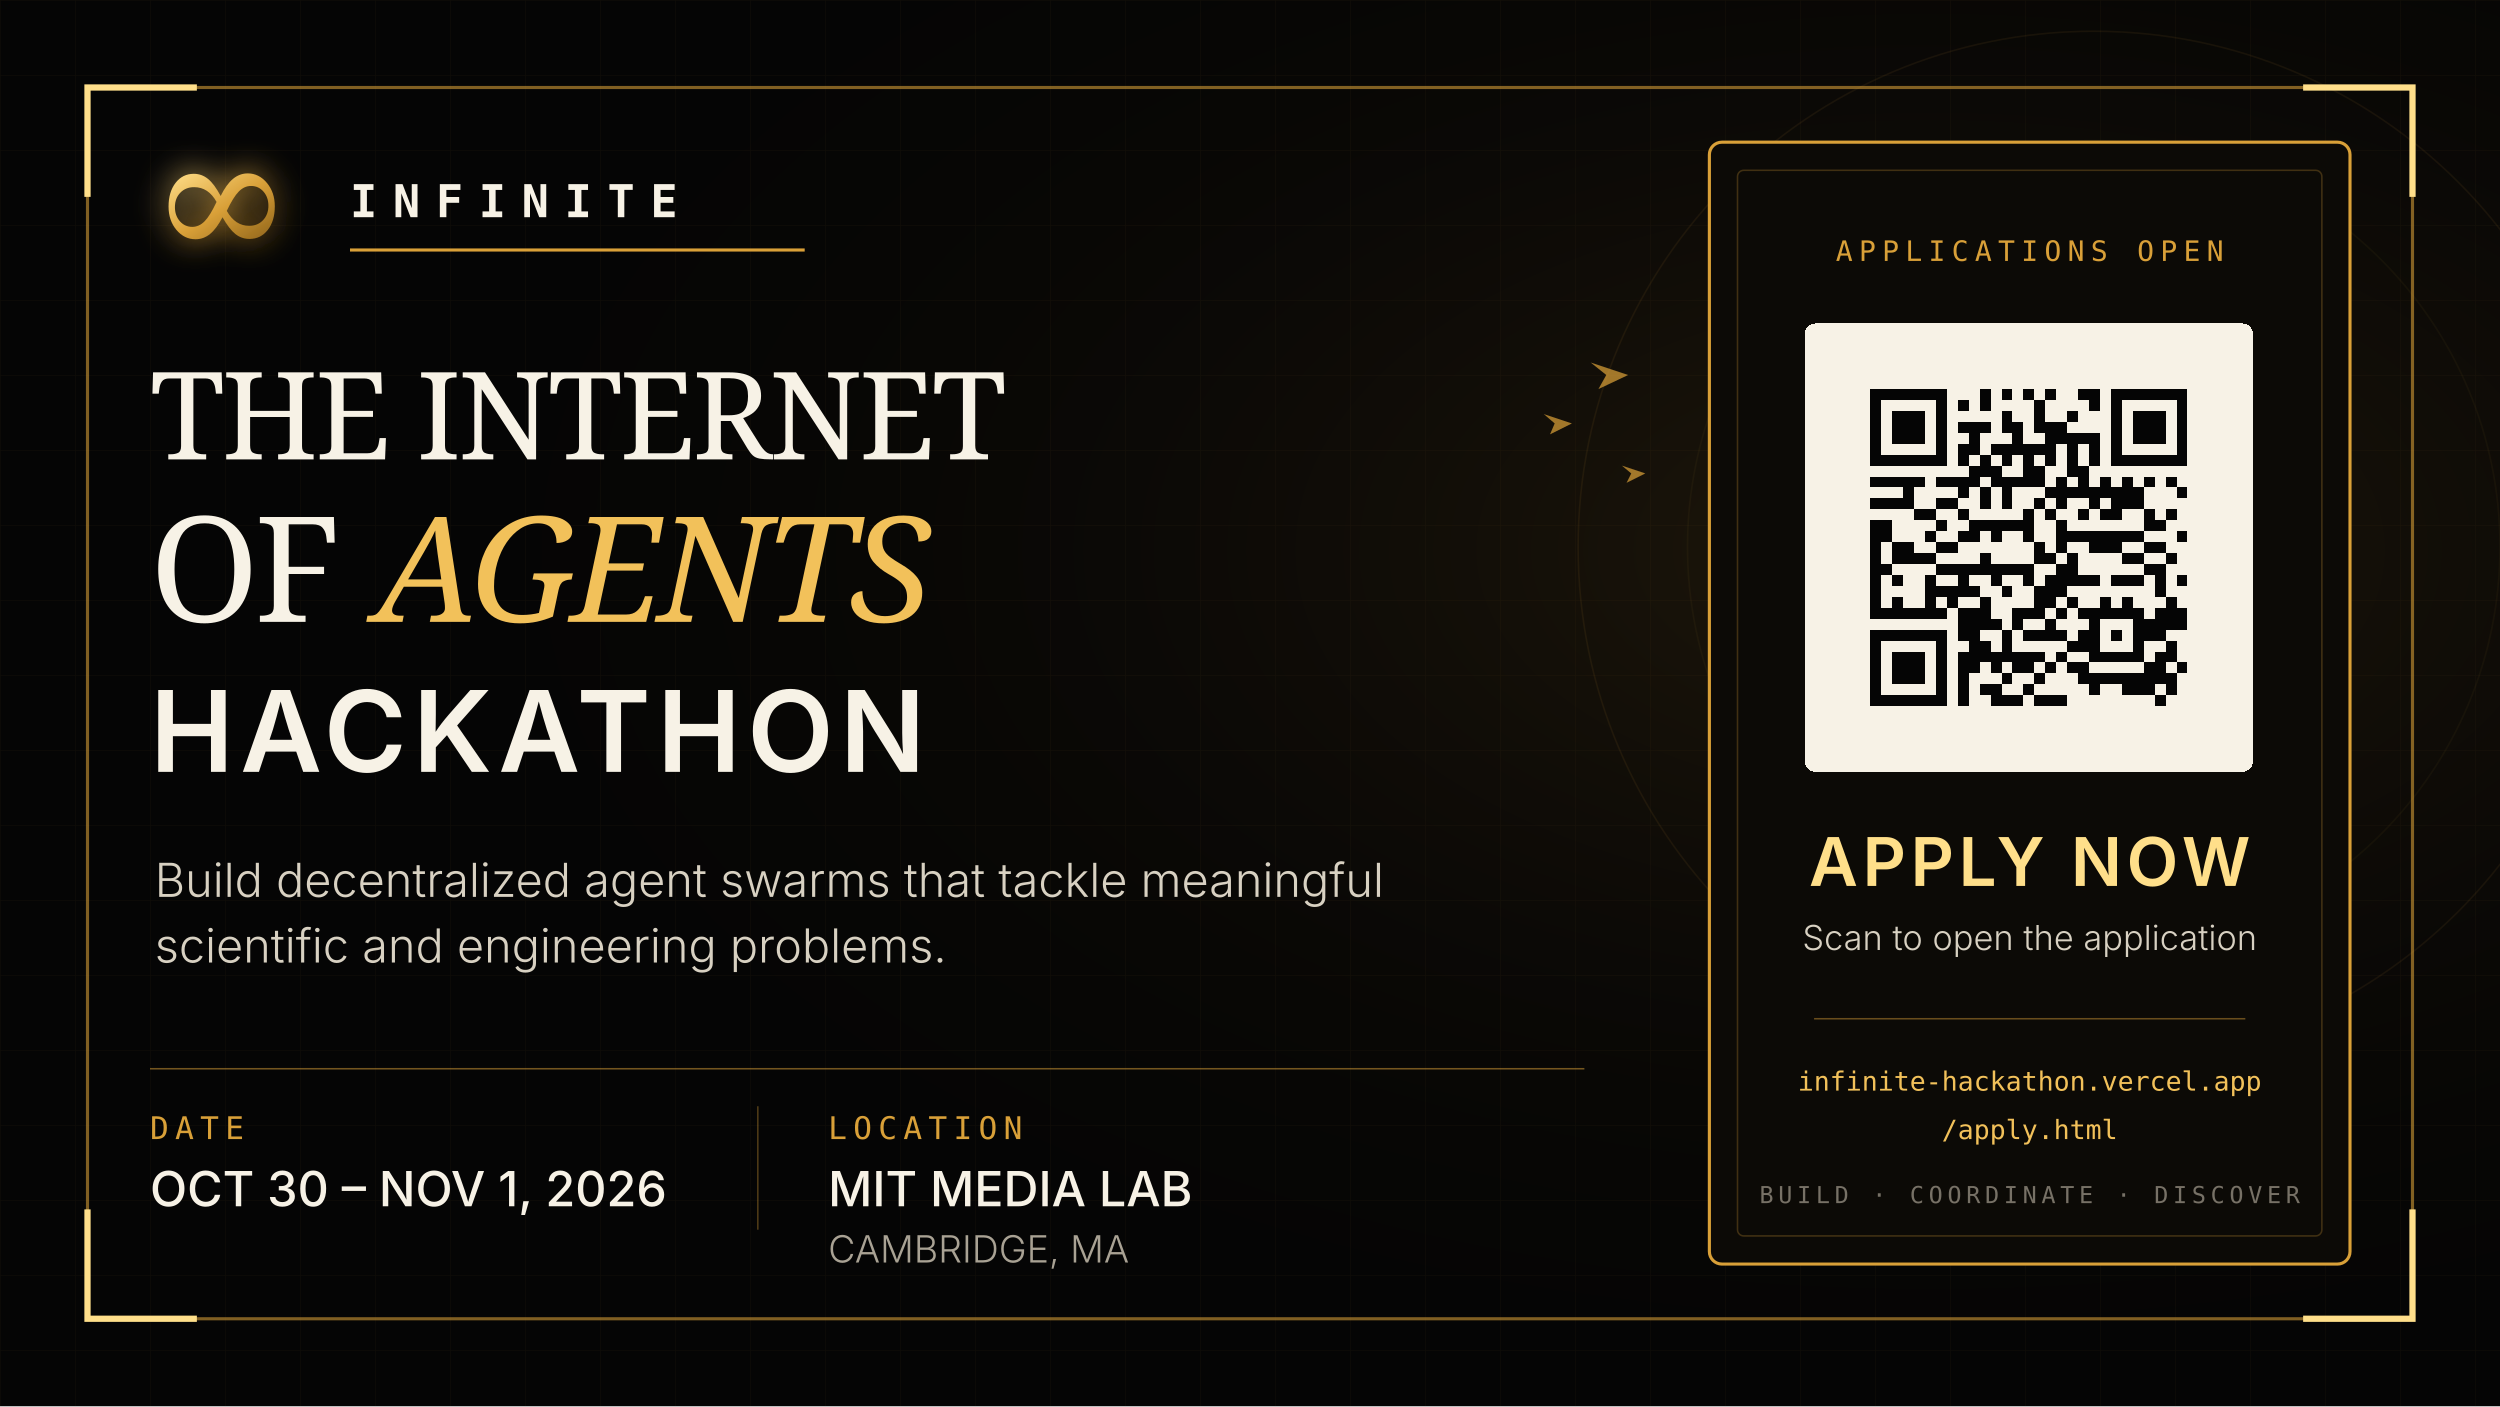
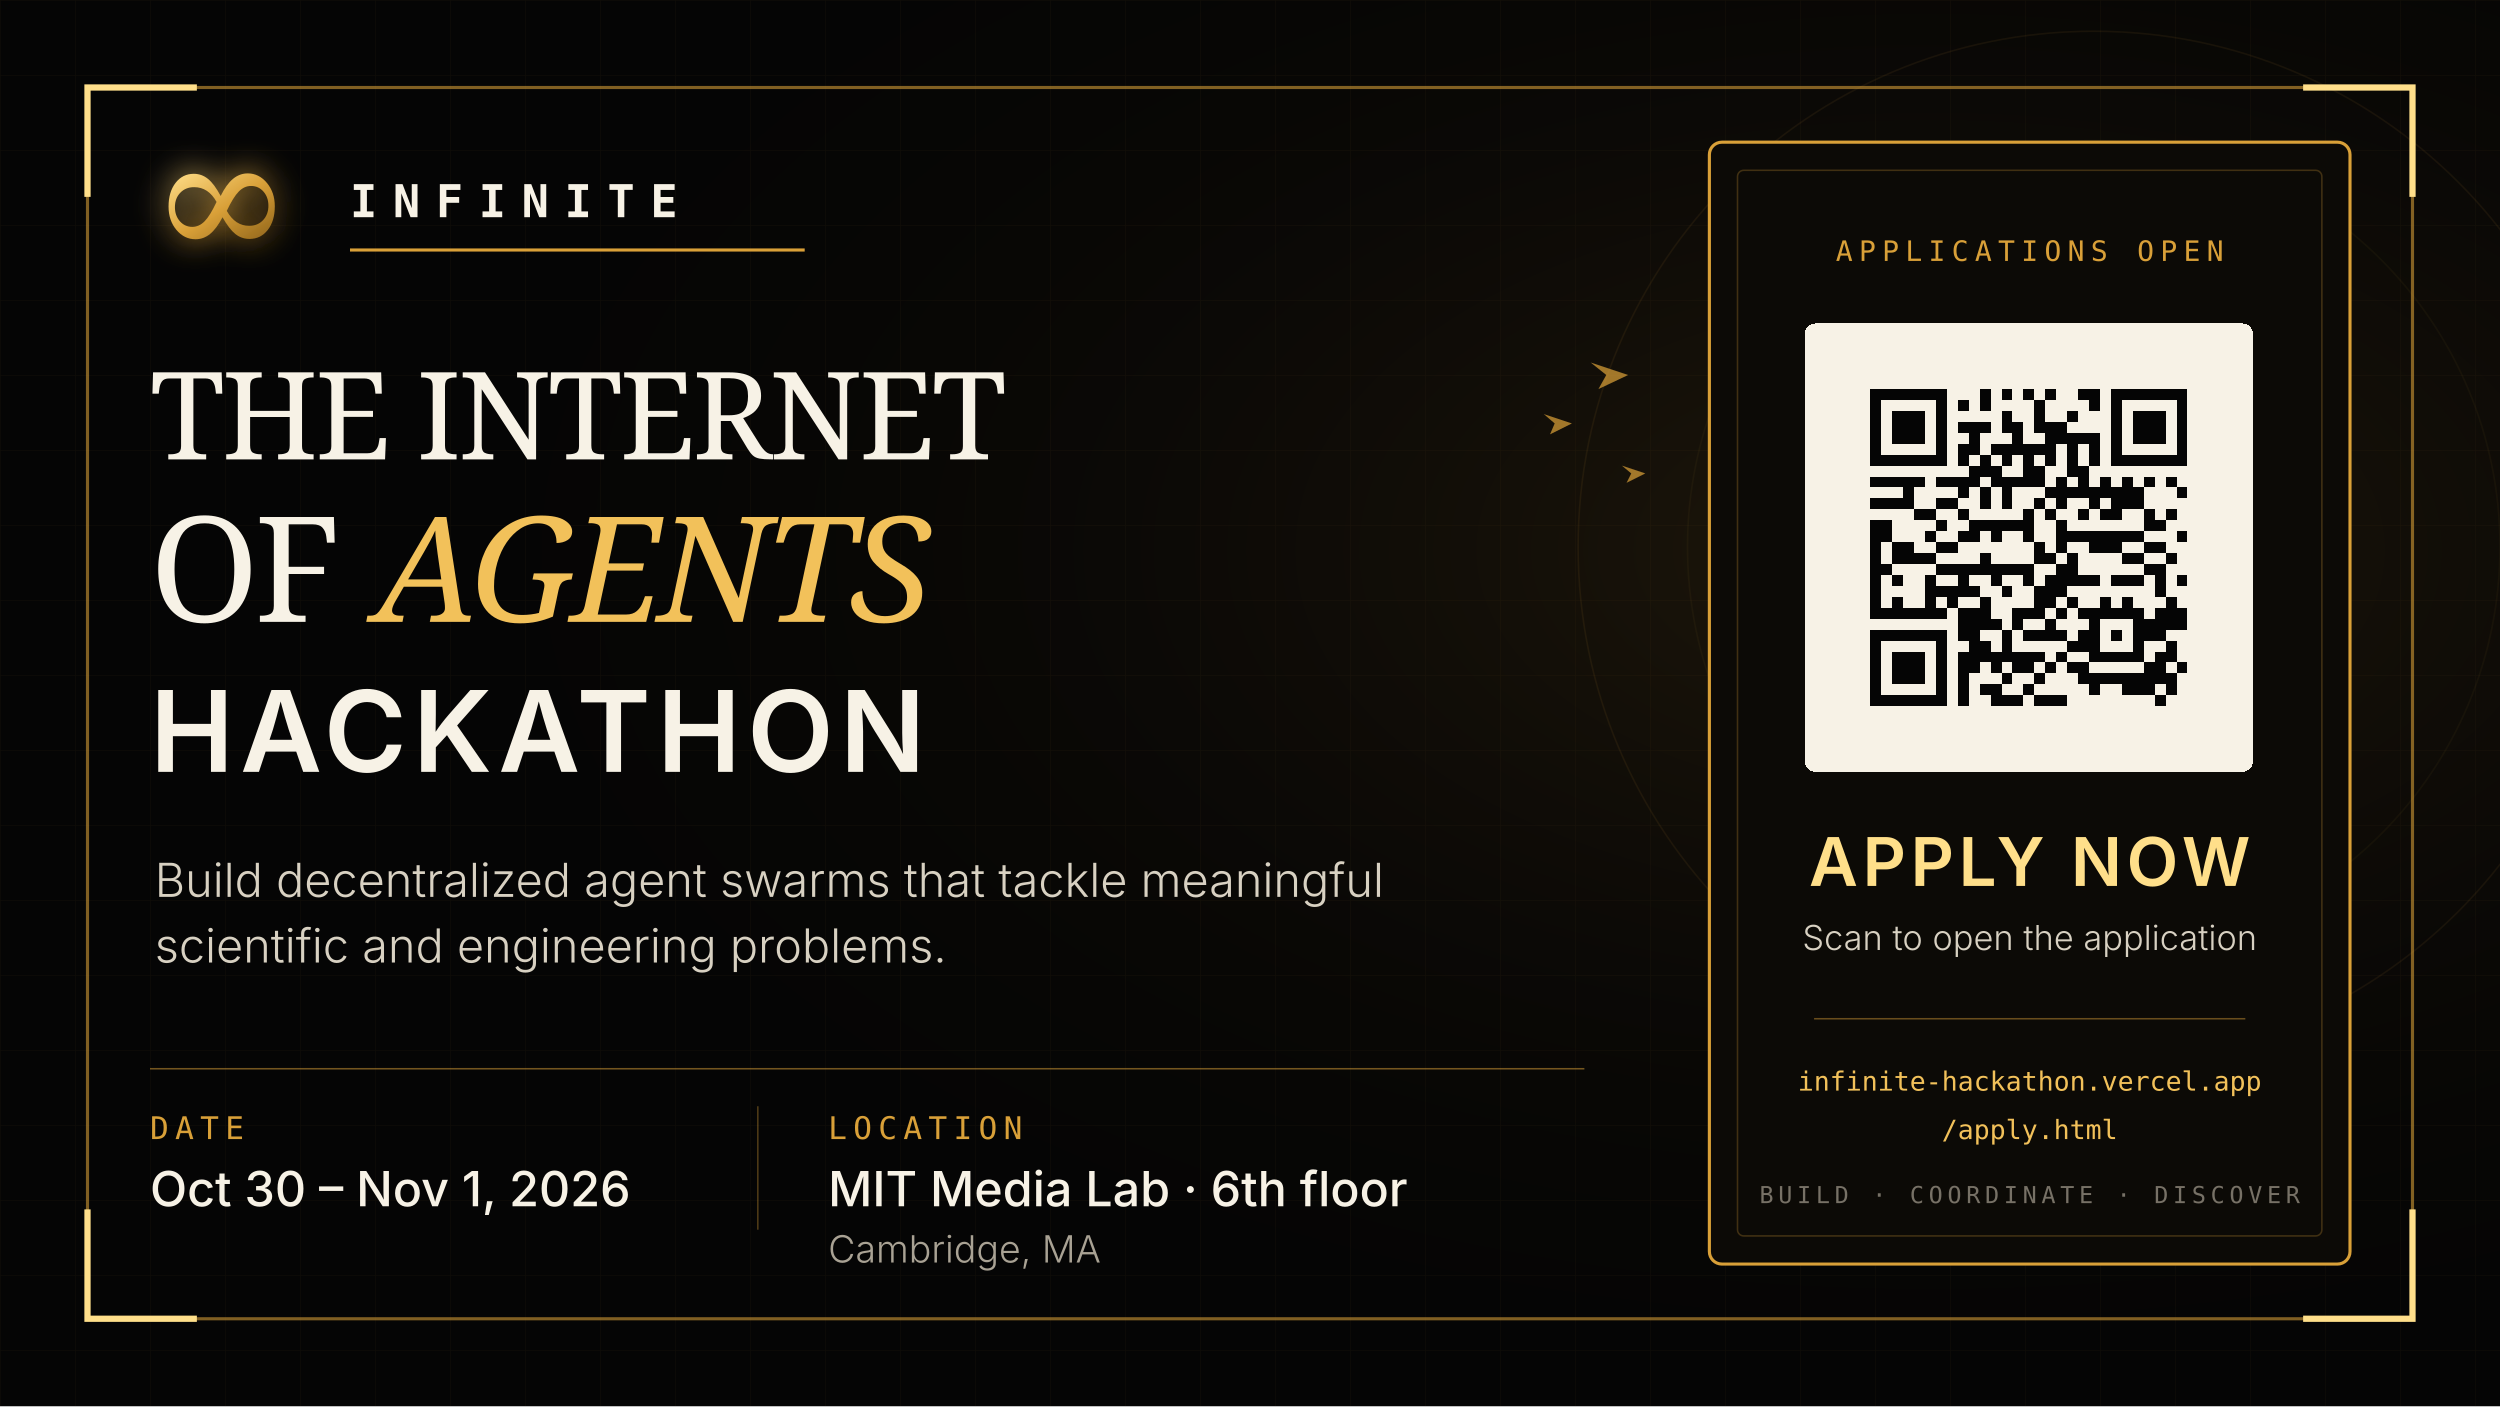
<svg xmlns="http://www.w3.org/2000/svg" width="1600" height="900" viewBox="0 0 1600 900" role="img" aria-labelledby="title description">
  <defs>
    <radialGradient id="halo" cx="77%" cy="39%" r="64%">
      <stop offset="0" stop-color="#d9a038" stop-opacity=".12" />
      <stop offset=".55" stop-color="#8a5a0f" stop-opacity=".035" />
      <stop offset="1" stop-color="#050505" stop-opacity="0" />
    </radialGradient>
    <linearGradient id="gold" x1="0" y1="0" x2="1" y2="1">
      <stop stop-color="#ffdf8a" />
      <stop offset=".52" stop-color="#d9a038" />
      <stop offset="1" stop-color="#8f641a" />
    </linearGradient>
    <filter id="softGlow" x="-60%" y="-60%" width="220%" height="220%">
      <feGaussianBlur stdDeviation="10" result="blur" />
      <feMerge>
        <feMergeNode in="blur" />
        <feMergeNode in="SourceGraphic" />
      </feMerge>
    </filter>
    <pattern id="microGrid" width="48" height="48" patternUnits="userSpaceOnUse">
      <path d="M48 0H0V48" fill="none" stroke="#d9a038" stroke-opacity=".045" stroke-width="1" />
    </pattern>
    <style>
      .sans { font-family: Inter, Arial, sans-serif; }
      .serif { font-family: Bitter, Georgia, serif; }
      .mono { font-family: "IBM Plex Mono", "DejaVu Sans Mono", monospace; }
    </style>
  </defs>
  <rect width="1600" height="900" fill="#050505" />
  <rect width="1600" height="900" fill="url(#microGrid)" />
  <rect width="1600" height="900" fill="url(#halo)" />
  <circle cx="1340" cy="350" r="330" fill="none" stroke="#d9a038" stroke-opacity=".08" />
  <circle cx="1340" cy="350" r="260" fill="none" stroke="#d9a038" stroke-opacity=".05" />
  <rect x="56" y="56" width="1488" height="788" rx="2" fill="none" stroke="#d9a038" stroke-opacity=".58" stroke-width="2" />
  <path d="M56 126V56h70 M1474 56h70v70 M56 774v70h70 M1474 844h70v-70" fill="none" stroke="#ffdf8a" stroke-width="4" />
  <g aria-label="INFINITE brand">
    <text x="96" y="165" class="serif" font-size="110" font-weight="400" fill="url(#gold)" filter="url(#softGlow)">∞</text>
    <text x="224" y="139" class="mono" font-size="29" font-weight="700" letter-spacing="10" fill="#f7f2e6">INFINITE</text>
    <line x1="224" y1="160" x2="515" y2="160" stroke="#d9a038" stroke-width="2" />
  </g>
  <g aria-label="Event title">
    <text x="96" y="294" class="serif" font-size="78" font-weight="300" letter-spacing="-2" fill="#f7f2e6">THE INTERNET</text>
    <text x="96" y="398" class="serif" font-size="94" font-weight="300" letter-spacing="-3" fill="#f7f2e6">OF <tspan fill="#f2c15a" font-style="italic">AGENTS</tspan>
    </text>
    <text x="96" y="494" class="sans" font-size="72" font-weight="600" letter-spacing="4" fill="#f7f2e6">HACKATHON</text>
  </g>
  <g aria-label="Event description" class="sans" font-size="30" font-weight="300" fill="#d8d1c2">
    <text x="99" y="574">Build decentralized agent swarms that tackle meaningful</text>
    <text x="99" y="616">scientific and engineering problems.</text>
  </g>
  <g aria-label="Event details">
    <line x1="96" y1="684" x2="1014" y2="684" stroke="#d9a038" stroke-opacity=".52" />
    <text x="96" y="729" class="mono" font-size="20" letter-spacing="4" fill="#d9a038">DATE</text>
-     <text x="96" y="772" class="sans" font-size="31" font-weight="500" fill="#f7f2e6">OCT 30 – NOV 1, 2026</text>
+     <text x="96" y="772" class="sans" font-size="31" font-weight="500" fill="#f7f2e6">Oct 30 – Nov 1, 2026</text>
    <line x1="485" y1="708" x2="485" y2="787" stroke="#d9a038" stroke-opacity=".35" />
    <text x="530" y="729" class="mono" font-size="20" letter-spacing="4" fill="#d9a038">LOCATION</text>
-     <text x="530" y="772" class="sans" font-size="31" font-weight="500" fill="#f7f2e6">MIT MEDIA LAB</text>
-     <text x="530" y="808" class="sans" font-size="24" font-weight="300" fill="#a9a294">CAMBRIDGE, MA</text>
+     <text x="530" y="772" class="sans" font-size="31" font-weight="500" fill="#f7f2e6">MIT Media Lab · 6th floor</text>
+     <text x="530" y="808" class="sans" font-size="24" font-weight="300" fill="#a9a294">Cambridge, MA</text>
  </g>
  <g aria-label="Application panel">
    <rect x="1094" y="91" width="410" height="718" rx="8" fill="#0c0a06" stroke="#d9a038" stroke-width="2" />
    <rect x="1112" y="109" width="374" height="682" rx="4" fill="none" stroke="#d9a038" stroke-opacity=".26" />
    <text x="1299" y="167" text-anchor="middle" class="mono" font-size="18" letter-spacing="4" fill="#d9a038">APPLICATIONS OPEN</text>
    <g transform="translate(1155 207) scale(7)" shape-rendering="crispEdges">
      <rect width="41" height="41" rx="1" fill="#f7f2e6" />
      <g transform="translate(4 4)" fill="#050505">
        <rect x="2" y="2" width="7" height="1" />
        <rect x="12" y="2" width="1" height="1" />
        <rect x="14" y="2" width="1" height="1" />
        <rect x="16" y="2" width="1" height="1" />
        <rect x="18" y="2" width="1" height="1" />
        <rect x="21" y="2" width="2" height="1" />
        <rect x="24" y="2" width="7" height="1" />
        <rect x="2" y="3" width="1" height="1" />
        <rect x="8" y="3" width="1" height="1" />
        <rect x="10" y="3" width="1" height="1" />
        <rect x="12" y="3" width="1" height="1" />
        <rect x="17" y="3" width="1" height="1" />
        <rect x="22" y="3" width="1" height="1" />
        <rect x="24" y="3" width="1" height="1" />
        <rect x="30" y="3" width="1" height="1" />
        <rect x="2" y="4" width="1" height="1" />
        <rect x="4" y="4" width="3" height="1" />
        <rect x="8" y="4" width="1" height="1" />
        <rect x="14" y="4" width="1" height="1" />
        <rect x="17" y="4" width="1" height="1" />
        <rect x="20" y="4" width="1" height="1" />
        <rect x="24" y="4" width="1" height="1" />
        <rect x="26" y="4" width="3" height="1" />
        <rect x="30" y="4" width="1" height="1" />
        <rect x="2" y="5" width="1" height="1" />
        <rect x="4" y="5" width="3" height="1" />
        <rect x="8" y="5" width="1" height="1" />
        <rect x="10" y="5" width="3" height="1" />
        <rect x="14" y="5" width="2" height="1" />
        <rect x="17" y="5" width="3" height="1" />
        <rect x="24" y="5" width="1" height="1" />
        <rect x="26" y="5" width="3" height="1" />
        <rect x="30" y="5" width="1" height="1" />
        <rect x="2" y="6" width="1" height="1" />
        <rect x="4" y="6" width="3" height="1" />
        <rect x="8" y="6" width="1" height="1" />
        <rect x="11" y="6" width="1" height="1" />
        <rect x="15" y="6" width="1" height="1" />
        <rect x="18" y="6" width="5" height="1" />
        <rect x="24" y="6" width="1" height="1" />
        <rect x="26" y="6" width="3" height="1" />
        <rect x="30" y="6" width="1" height="1" />
        <rect x="2" y="7" width="1" height="1" />
        <rect x="8" y="7" width="1" height="1" />
        <rect x="10" y="7" width="2" height="1" />
        <rect x="13" y="7" width="6" height="1" />
        <rect x="20" y="7" width="1" height="1" />
        <rect x="22" y="7" width="1" height="1" />
        <rect x="24" y="7" width="1" height="1" />
        <rect x="30" y="7" width="1" height="1" />
        <rect x="2" y="8" width="7" height="1" />
        <rect x="10" y="8" width="1" height="1" />
        <rect x="12" y="8" width="1" height="1" />
        <rect x="14" y="8" width="1" height="1" />
        <rect x="16" y="8" width="1" height="1" />
        <rect x="18" y="8" width="1" height="1" />
        <rect x="20" y="8" width="1" height="1" />
        <rect x="22" y="8" width="1" height="1" />
        <rect x="24" y="8" width="7" height="1" />
        <rect x="11" y="9" width="3" height="1" />
        <rect x="16" y="9" width="2" height="1" />
        <rect x="20" y="9" width="2" height="1" />
        <rect x="2" y="10" width="5" height="1" />
        <rect x="8" y="10" width="4" height="1" />
        <rect x="13" y="10" width="5" height="1" />
        <rect x="19" y="10" width="1" height="1" />
        <rect x="21" y="10" width="1" height="1" />
        <rect x="23" y="10" width="1" height="1" />
        <rect x="25" y="10" width="1" height="1" />
        <rect x="27" y="10" width="1" height="1" />
        <rect x="29" y="10" width="1" height="1" />
        <rect x="5" y="11" width="1" height="1" />
        <rect x="10" y="11" width="1" height="1" />
        <rect x="12" y="11" width="1" height="1" />
        <rect x="14" y="11" width="1" height="1" />
        <rect x="18" y="11" width="9" height="1" />
        <rect x="30" y="11" width="1" height="1" />
        <rect x="2" y="12" width="4" height="1" />
        <rect x="8" y="12" width="2" height="1" />
        <rect x="12" y="12" width="1" height="1" />
        <rect x="14" y="12" width="1" height="1" />
        <rect x="17" y="12" width="1" height="1" />
        <rect x="19" y="12" width="1" height="1" />
        <rect x="22" y="12" width="1" height="1" />
        <rect x="24" y="12" width="3" height="1" />
        <rect x="6" y="13" width="2" height="1" />
        <rect x="10" y="13" width="1" height="1" />
        <rect x="16" y="13" width="1" height="1" />
        <rect x="18" y="13" width="1" height="1" />
        <rect x="21" y="13" width="1" height="1" />
        <rect x="23" y="13" width="2" height="1" />
        <rect x="27" y="13" width="1" height="1" />
        <rect x="29" y="13" width="1" height="1" />
        <rect x="2" y="14" width="2" height="1" />
        <rect x="8" y="14" width="1" height="1" />
        <rect x="11" y="14" width="6" height="1" />
        <rect x="19" y="14" width="1" height="1" />
        <rect x="27" y="14" width="2" height="1" />
        <rect x="2" y="15" width="2" height="1" />
        <rect x="7" y="15" width="1" height="1" />
        <rect x="10" y="15" width="2" height="1" />
        <rect x="13" y="15" width="1" height="1" />
        <rect x="16" y="15" width="1" height="1" />
        <rect x="19" y="15" width="8" height="1" />
        <rect x="30" y="15" width="1" height="1" />
        <rect x="2" y="16" width="1" height="1" />
        <rect x="4" y="16" width="2" height="1" />
        <rect x="8" y="16" width="2" height="1" />
        <rect x="17" y="16" width="1" height="1" />
        <rect x="19" y="16" width="1" height="1" />
        <rect x="22" y="16" width="3" height="1" />
        <rect x="27" y="16" width="2" height="1" />
        <rect x="2" y="17" width="1" height="1" />
        <rect x="4" y="17" width="4" height="1" />
        <rect x="12" y="17" width="1" height="1" />
        <rect x="17" y="17" width="2" height="1" />
        <rect x="20" y="17" width="1" height="1" />
        <rect x="25" y="17" width="2" height="1" />
        <rect x="29" y="17" width="1" height="1" />
        <rect x="2" y="18" width="2" height="1" />
        <rect x="8" y="18" width="9" height="1" />
        <rect x="19" y="18" width="2" height="1" />
        <rect x="27" y="18" width="2" height="1" />
        <rect x="2" y="19" width="1" height="1" />
        <rect x="4" y="19" width="1" height="1" />
        <rect x="7" y="19" width="1" height="1" />
        <rect x="10" y="19" width="1" height="1" />
        <rect x="13" y="19" width="1" height="1" />
        <rect x="16" y="19" width="1" height="1" />
        <rect x="18" y="19" width="5" height="1" />
        <rect x="24" y="19" width="3" height="1" />
        <rect x="28" y="19" width="1" height="1" />
        <rect x="30" y="19" width="1" height="1" />
        <rect x="2" y="20" width="1" height="1" />
        <rect x="7" y="20" width="5" height="1" />
        <rect x="14" y="20" width="1" height="1" />
        <rect x="17" y="20" width="3" height="1" />
        <rect x="28" y="20" width="1" height="1" />
        <rect x="2" y="21" width="1" height="1" />
        <rect x="4" y="21" width="1" height="1" />
        <rect x="7" y="21" width="1" height="1" />
        <rect x="9" y="21" width="1" height="1" />
        <rect x="12" y="21" width="1" height="1" />
        <rect x="17" y="21" width="2" height="1" />
        <rect x="20" y="21" width="1" height="1" />
        <rect x="23" y="21" width="1" height="1" />
        <rect x="25" y="21" width="1" height="1" />
        <rect x="29" y="21" width="1" height="1" />
        <rect x="2" y="22" width="7" height="1" />
        <rect x="10" y="22" width="3" height="1" />
        <rect x="15" y="22" width="3" height="1" />
        <rect x="19" y="22" width="1" height="1" />
        <rect x="21" y="22" width="6" height="1" />
        <rect x="28" y="22" width="3" height="1" />
        <rect x="10" y="23" width="4" height="1" />
        <rect x="15" y="23" width="1" height="1" />
        <rect x="18" y="23" width="1" height="1" />
        <rect x="22" y="23" width="1" height="1" />
        <rect x="26" y="23" width="5" height="1" />
        <rect x="2" y="24" width="7" height="1" />
        <rect x="10" y="24" width="2" height="1" />
        <rect x="14" y="24" width="1" height="1" />
        <rect x="16" y="24" width="4" height="1" />
        <rect x="21" y="24" width="2" height="1" />
        <rect x="24" y="24" width="1" height="1" />
        <rect x="26" y="24" width="3" height="1" />
        <rect x="2" y="25" width="1" height="1" />
        <rect x="8" y="25" width="1" height="1" />
        <rect x="11" y="25" width="2" height="1" />
        <rect x="14" y="25" width="1" height="1" />
        <rect x="20" y="25" width="3" height="1" />
        <rect x="26" y="25" width="1" height="1" />
        <rect x="29" y="25" width="1" height="1" />
        <rect x="2" y="26" width="1" height="1" />
        <rect x="4" y="26" width="3" height="1" />
        <rect x="8" y="26" width="1" height="1" />
        <rect x="10" y="26" width="8" height="1" />
        <rect x="19" y="26" width="1" height="1" />
        <rect x="22" y="26" width="5" height="1" />
        <rect x="28" y="26" width="2" height="1" />
        <rect x="2" y="27" width="1" height="1" />
        <rect x="4" y="27" width="3" height="1" />
        <rect x="8" y="27" width="1" height="1" />
        <rect x="10" y="27" width="2" height="1" />
        <rect x="13" y="27" width="1" height="1" />
        <rect x="15" y="27" width="2" height="1" />
        <rect x="18" y="27" width="1" height="1" />
        <rect x="20" y="27" width="2" height="1" />
        <rect x="27" y="27" width="2" height="1" />
        <rect x="30" y="27" width="1" height="1" />
        <rect x="2" y="28" width="1" height="1" />
        <rect x="4" y="28" width="3" height="1" />
        <rect x="8" y="28" width="1" height="1" />
        <rect x="10" y="28" width="1" height="1" />
        <rect x="14" y="28" width="1" height="1" />
        <rect x="17" y="28" width="1" height="1" />
        <rect x="21" y="28" width="9" height="1" />
        <rect x="2" y="29" width="1" height="1" />
        <rect x="8" y="29" width="1" height="1" />
        <rect x="10" y="29" width="1" height="1" />
        <rect x="12" y="29" width="2" height="1" />
        <rect x="16" y="29" width="1" height="1" />
        <rect x="22" y="29" width="1" height="1" />
        <rect x="25" y="29" width="3" height="1" />
        <rect x="29" y="29" width="1" height="1" />
        <rect x="2" y="30" width="7" height="1" />
        <rect x="10" y="30" width="1" height="1" />
        <rect x="13" y="30" width="3" height="1" />
        <rect x="17" y="30" width="3" height="1" />
        <rect x="28" y="30" width="1" height="1" />
      </g>
    </g>
    <text x="1299" y="567" text-anchor="middle" class="sans" font-size="43" font-weight="600" letter-spacing="3" fill="#ffdf8a">APPLY NOW</text>
    <text x="1299" y="608" text-anchor="middle" class="sans" font-size="22" font-weight="300" fill="#d8d1c2">Scan to open the application</text>
    <line x1="1161" y1="652" x2="1437" y2="652" stroke="#d9a038" stroke-opacity=".45" />
    <text x="1299" y="698" text-anchor="middle" class="mono" font-size="17" fill="#f2c15a">infinite-hackathon.vercel.app</text>
    <text x="1299" y="729" text-anchor="middle" class="mono" font-size="17" fill="#f2c15a">/apply.html</text>
    <text x="1299" y="770" text-anchor="middle" class="mono" font-size="15" letter-spacing="3" fill="#777166">BUILD · COORDINATE · DISCOVER</text>
  </g>
  <g fill="#d9a038" opacity=".72" aria-hidden="true">
    <path d="M1018 232l24 8-19 9 5-9z" />
    <path d="M988 265l18 6-14 7 3-7z" />
    <path d="M1038 298l15 5-12 6 3-6z" />
  </g>
</svg>
